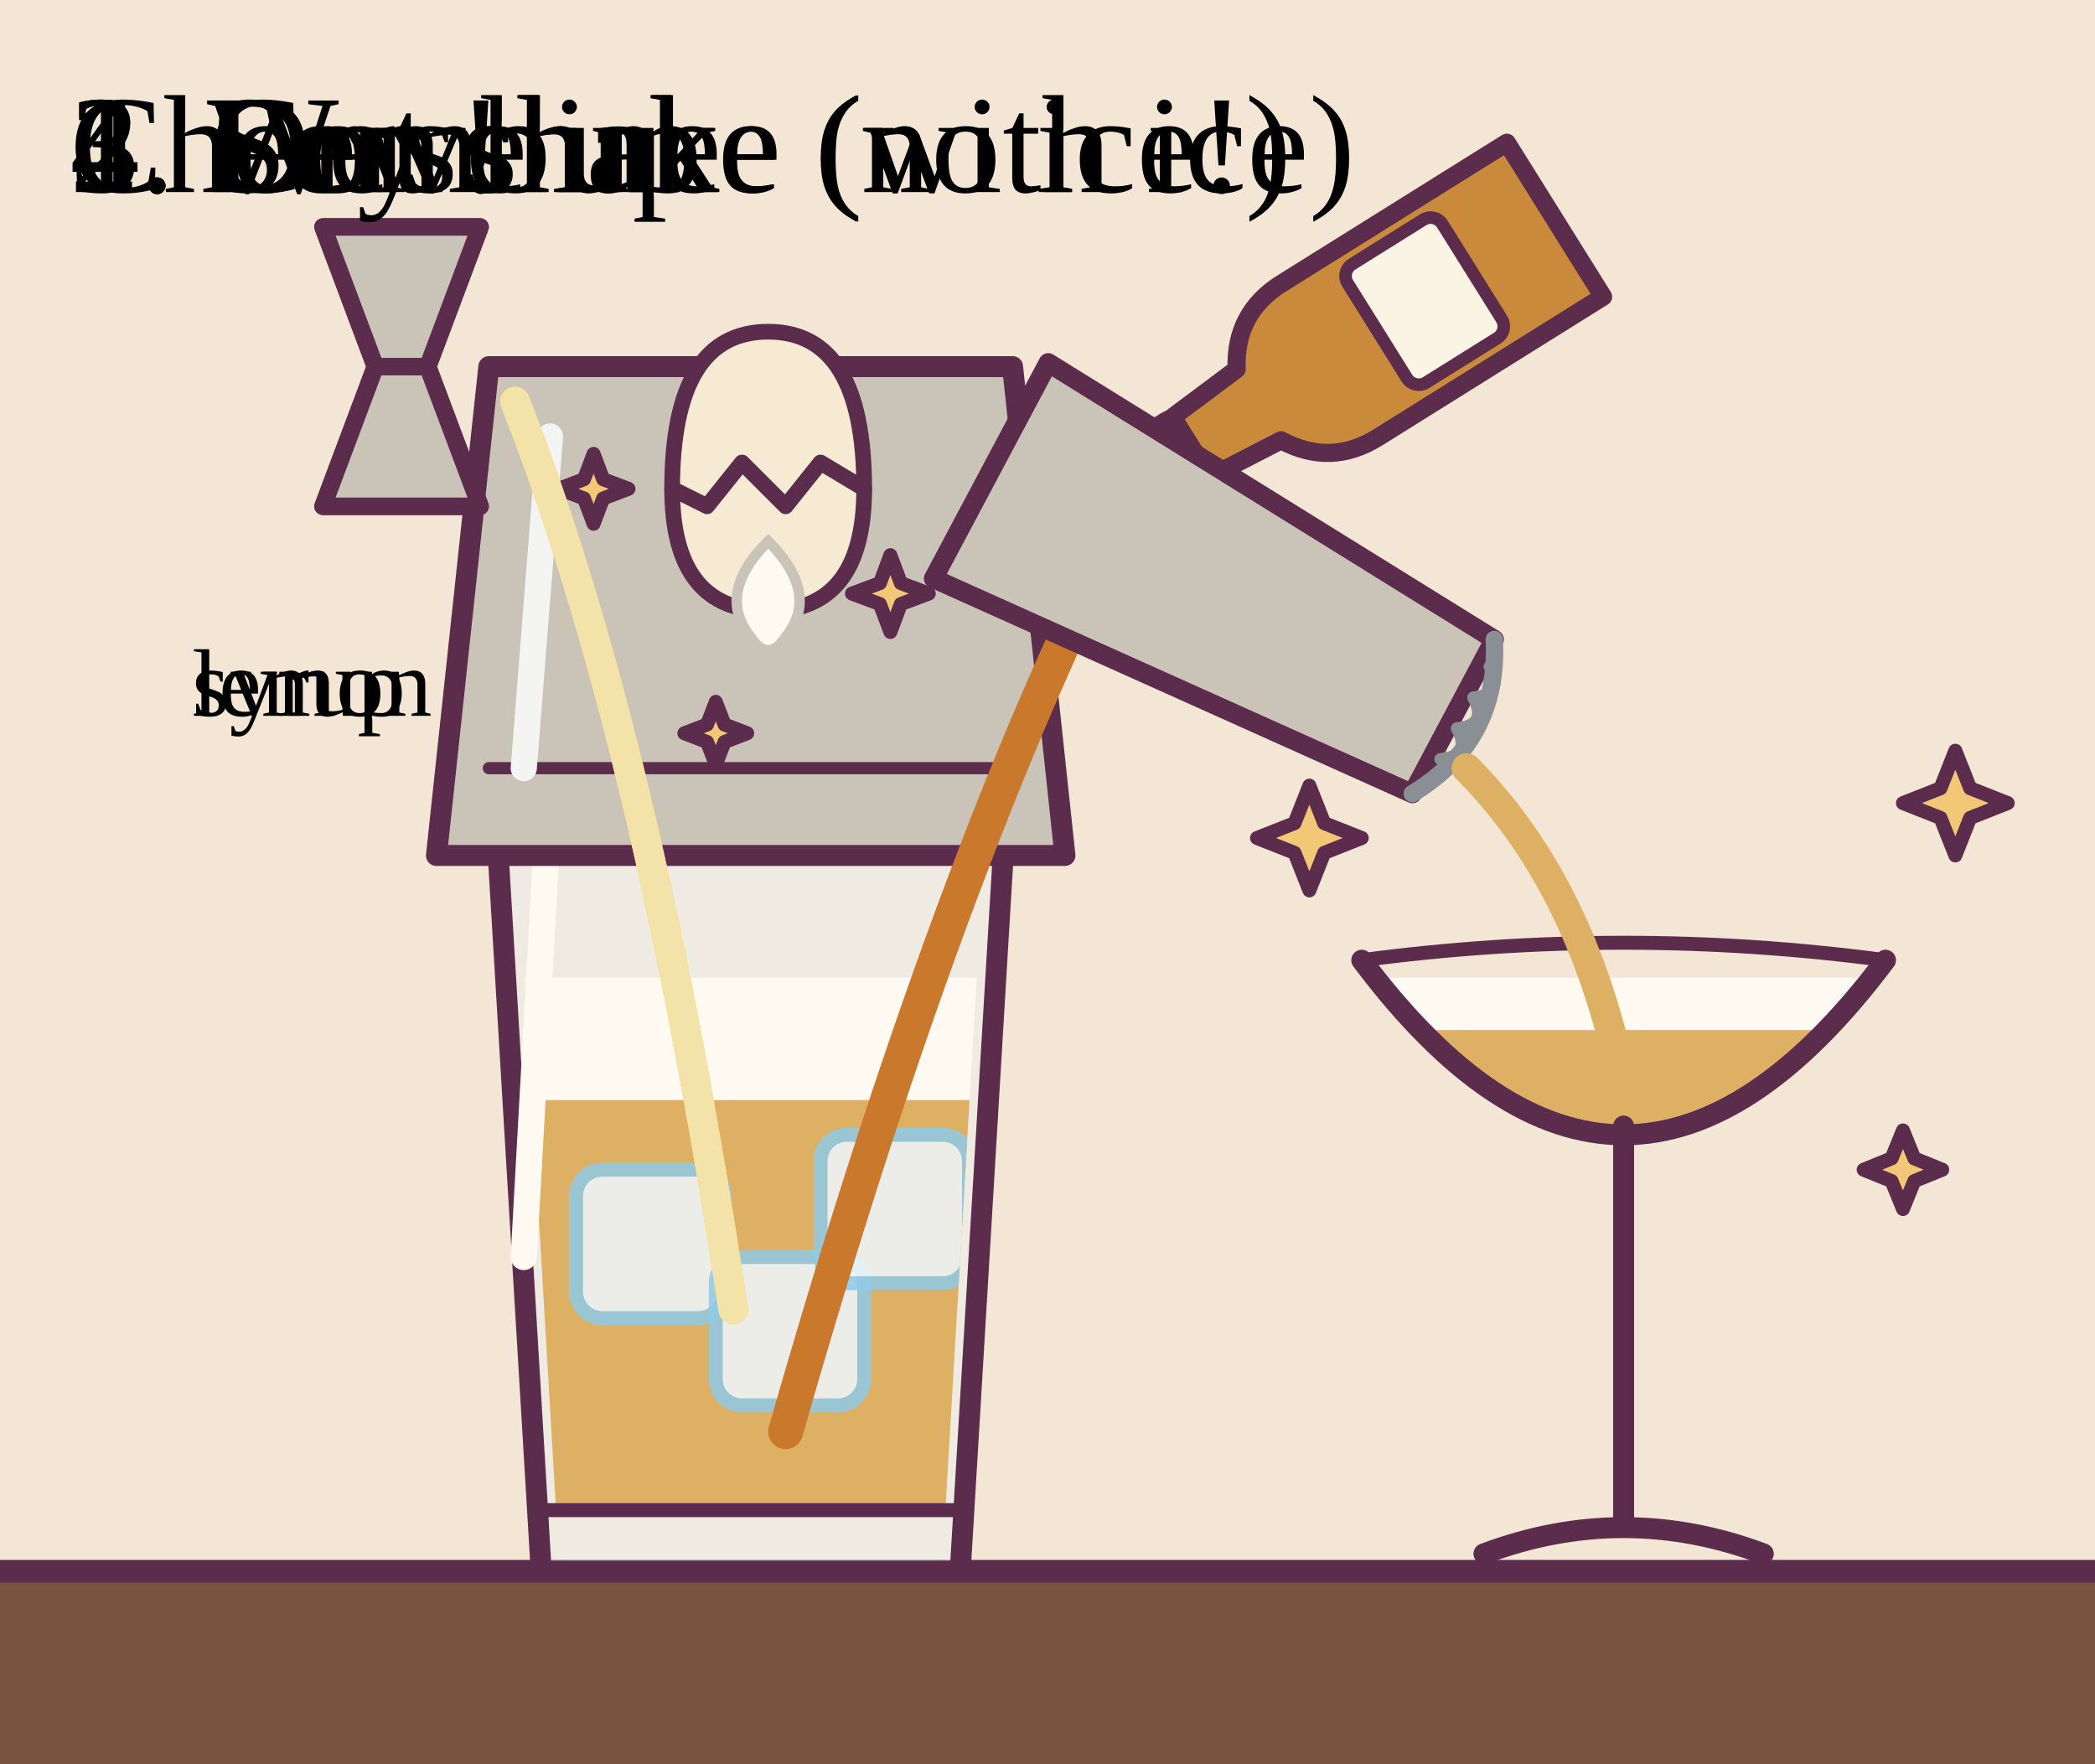
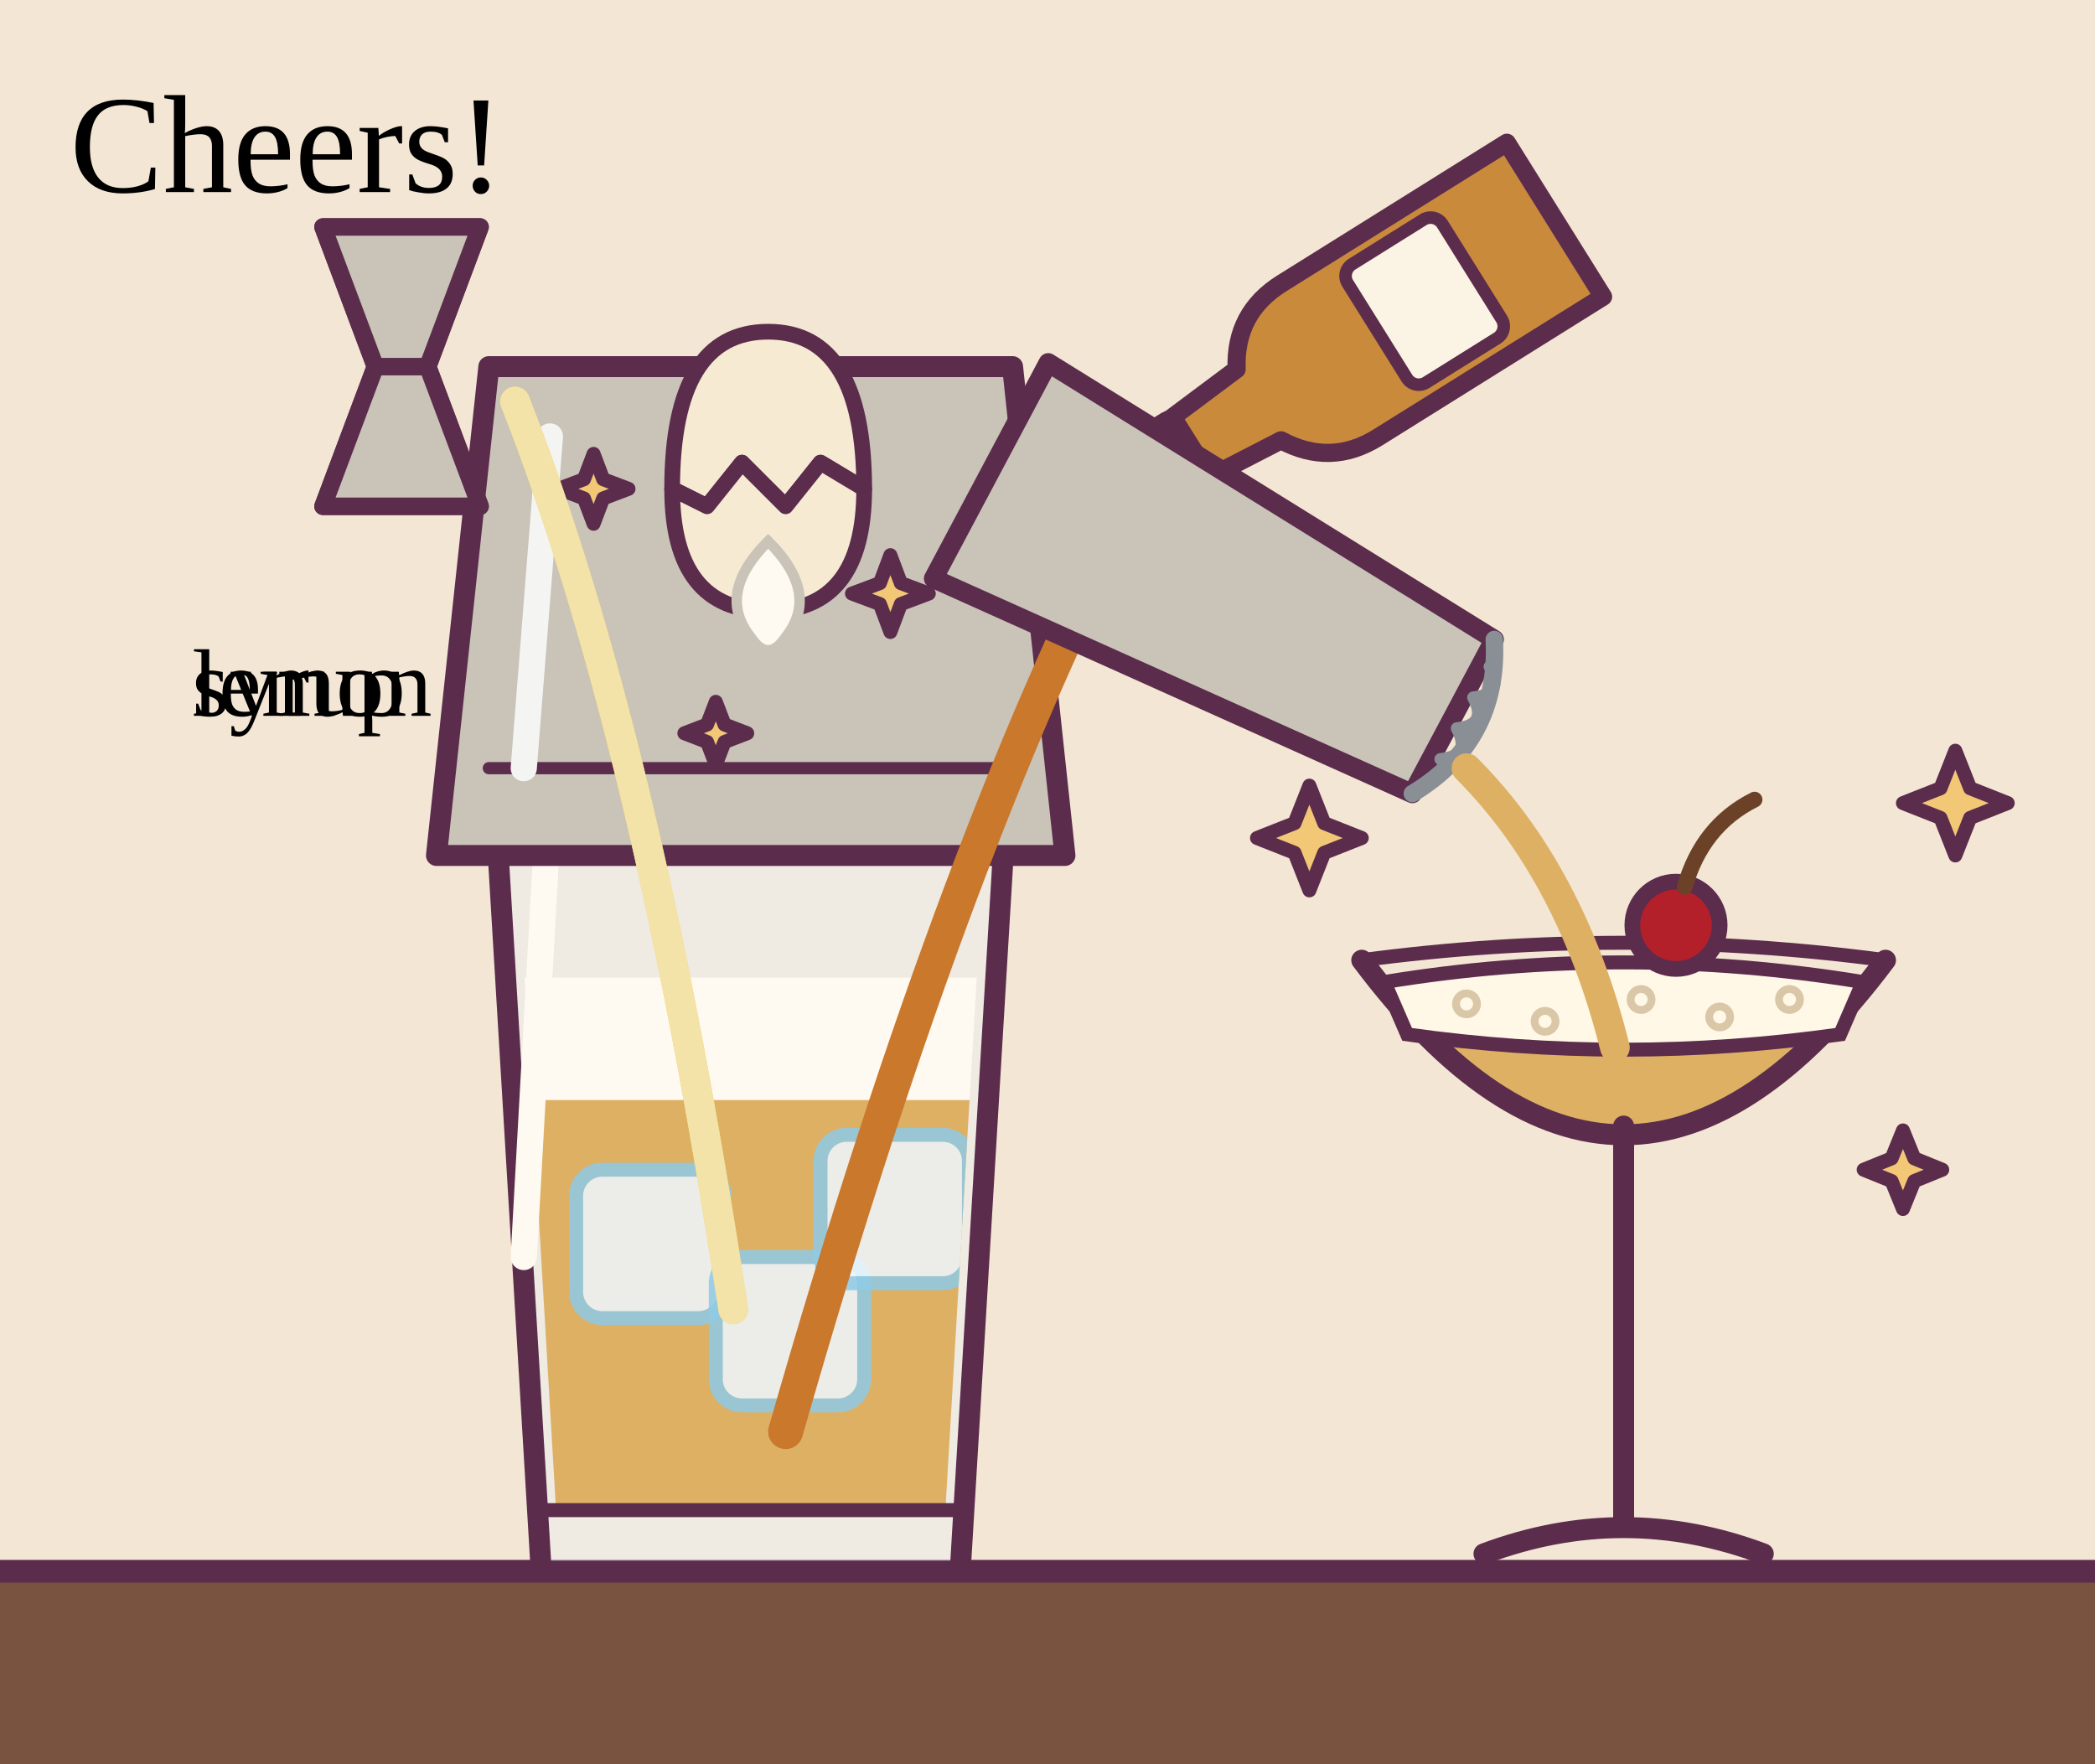
- <svg viewBox="0 0 240 202" role="img" aria-label="A Whiskey Sour, step by step: Maker's Mark, lemon juice, simple syrup and an egg white go into the shaker; a hard dry shake with no ice; a wet shake with ice; then it's strained into a coupe, served up with a nice egg white foam. Cheers!">
+ <svg viewBox="0 0 240 202" role="img" aria-label="A Whiskey Sour, step by step: Maker's Mark, lemon juice, simple syrup and an egg white go into the shaker; a hard dry shake with no ice; a wet shake with ice; then it's strained into a coupe, served up with a nice egg white foam and a cherry. Cheers!">
  <g transform="translate(-104 -16)">
    <defs>
      <clipPath id="ws-inside">
        <path d="M162.4 99 L217.6 99 L212.3 189 L167.7 189Z" />
      </clipPath>
    </defs>
    <g filter="url(#wash)">
      <rect x="0" y="0" width="400" height="236" fill="#f3e6d4" />
      <rect x="0" y="196" width="400" height="40" fill="#7a5340" />
    </g>
    <g filter="url(#crayon)" fill="none" stroke="#5b2c4c" stroke-width="2.6" stroke-linecap="round" stroke-linejoin="round">
      <path d="M0 196 H400" />
    </g>
    <g class="ws-shaker">
      <g class="ws-shake" style="transform-origin:190px 116px">
        <g filter="url(#wash)">
          <path d="M160 96 L220 96 L214 196 L166 196Z" fill="#e7f1fb" opacity=".35" />
        </g>
        <g clip-path="url(#ws-inside)">
          <g filter="url(#wash)">
            <g class="ws-l1" style="transform-origin:190px 189px">
              <rect x="158" y="168" width="64" height="21" fill="#c9782c" />
            </g>
            <g class="ws-l2" style="transform-origin:190px 168px">
              <rect x="158" y="158" width="64" height="10" fill="#f1d75a" />
            </g>
            <g class="ws-l3" style="transform-origin:190px 158px">
              <rect x="158" y="149" width="64" height="9" fill="#f3e3a8" />
            </g>
            <g class="ws-l4" style="transform-origin:190px 149px">
              <rect x="158" y="142" width="64" height="7" fill="#fffaf1" />
            </g>
            <g class="ws-mixed">
              <rect x="158" y="142" width="64" height="47" fill="#ddb064" />
              <rect x="158" y="128" width="64" height="14" fill="#fffaf1" />
            </g>
          </g>
          <g class="ws-ice i0">
            <rect x="170" y="150" width="17" height="17" rx="3" fill="#eef8ff" opacity=".85" stroke="#8ecae6" stroke-width="1.6" />
          </g>
          <g class="ws-ice i1">
            <rect x="186" y="160" width="17" height="17" rx="3" fill="#eef8ff" opacity=".85" stroke="#8ecae6" stroke-width="1.6" />
          </g>
          <g class="ws-ice i2">
            <rect x="198" y="146" width="17" height="17" rx="3" fill="#eef8ff" opacity=".85" stroke="#8ecae6" stroke-width="1.6" />
          </g>
        </g>
        <g filter="url(#crayon)" fill="none" stroke="#5b2c4c" stroke-width="2.6" stroke-linecap="round" stroke-linejoin="round">
          <path d="M160 96 L220 96 L214 196 L166 196Z" stroke-width="2.4" />
          <path d="M166 189 H214" stroke-width="1.6" />
          <path d="M167 106 L164 160" stroke="#fffaf1" stroke-width="3" />
        </g>
        <g class="ws-tin">
          <g filter="url(#wash)">
            <path d="M154 114 L226 114 L220 58 L160 58Z" fill="#c9c3b8" />
          </g>
          <g filter="url(#crayon)" fill="none" stroke="#5b2c4c" stroke-width="2.6" stroke-linecap="round" stroke-linejoin="round">
            <path d="M154 114 L226 114 L220 58 L160 58Z" stroke-width="2.4" />
            <path d="M160 104 H220" stroke-width="1.4" />
            <path d="M167 66 L164 104" stroke="#f4f4f2" stroke-width="3" />
          </g>
          <g class="ws-frost">
            <g class="twinkle" style="transform-origin:172px 72px">
              <path d="M172 68 L173.1 70.9 L176 72 L173.1 73.1 L172 76 L170.9 73.1 L168 72 L170.9 70.9Z" fill="#f2c776" stroke="#5b2c4c" stroke-width="1.6" stroke-linejoin="round" />
            </g>
            <g class="twinkle d2" style="transform-origin:206px 84px">
              <path d="M206 79.6 L207.2 82.8 L210.4 84 L207.2 85.2 L206 88.4 L204.8 85.2 L201.6 84 L204.8 82.8Z" fill="#f2c776" stroke="#5b2c4c" stroke-width="1.6" stroke-linejoin="round" />
            </g>
            <g class="twinkle d3" style="transform-origin:186px 100px">
              <path d="M186 96.4 L187 99 L189.6 100 L187 101 L186 103.6 L185 101 L182.4 100 L185 99Z" fill="#f2c776" stroke="#5b2c4c" stroke-width="1.6" stroke-linejoin="round" />
            </g>
          </g>
        </g>
      </g>
    </g>
    <g class="ws-mm" style="transform-origin:236px 62px">
      <g transform="translate(236 70) rotate(-122)">
        <g transform="translate(0 54.4) scale(0.8 0.8)">
          <g>
            <g filter="url(#wash)">
              <path d="M-13 0 L-13 -38 Q-13 -46 -6 -50 L-5 -62 L5 -62 L6 -50 Q13 -46 13 -38 L13 0Z" fill="#c98a3c" />
              <rect x="-10" y="-30" width="20" height="16" rx="2" fill="#fbf3e3" />
              <rect x="-5.5" y="-68" width="11" height="7" rx="1.5" fill="#7a5f4a" />
            </g>
            <g filter="url(#crayon)" fill="none" stroke="#5b2c4c" stroke-width="2.6" stroke-linecap="round" stroke-linejoin="round">
              <path d="M-13 0 L-13 -38 Q-13 -46 -6 -50 L-5 -62 L5 -62 L6 -50 Q13 -46 13 -38 L13 0Z" />
              <rect x="-10" y="-30" width="20" height="16" rx="2" stroke-width="1.8" />
              <rect x="-5.5" y="-68" width="11" height="7" rx="1.5" stroke-width="1.8" />
            </g>
          </g>
        </g>
      </g>
    </g>
    <g filter="url(#crayon)" fill="none" stroke="#5b2c4c" stroke-width="2.6" stroke-linecap="round" stroke-linejoin="round" class="ws-mm-pour">
      <path d="M235 71 Q214 110 194 180" stroke="#c9782c" stroke-width="4" />
    </g>
    <g class="ws-jig1" style="transform-origin:150px 58px">
      <g transform="translate(150 58)">
        <g filter="url(#wash)">
          <path d="M-9 -16 L9 -16 L3 0 L9 16 L-9 16 L-3 0Z" fill="#c9c3b8" />
        </g>
        <g filter="url(#crayon)" fill="none" stroke="#5b2c4c" stroke-width="2.6" stroke-linecap="round" stroke-linejoin="round">
          <path d="M-9 -16 L9 -16 L3 0 L9 16 L-9 16 L-3 0Z M-3 0 H3" stroke-width="2" />
        </g>
      </g>
    </g>
    <g filter="url(#crayon)" fill="none" stroke="#5b2c4c" stroke-width="2.6" stroke-linecap="round" stroke-linejoin="round" class="ws-pour1">
      <path d="M163 62 Q178 100 188 166" stroke="#f1d75a" stroke-width="3.4" />
    </g>
    <g class="ws-lemon-tag">
      <text class="letter" x="126" y="98" font-size="11">lemon</text>
    </g>
    <g class="ws-jig2" style="transform-origin:150px 58px">
      <g transform="translate(150 58)">
        <g filter="url(#wash)">
          <path d="M-9 -16 L9 -16 L3 0 L9 16 L-9 16 L-3 0Z" fill="#c9c3b8" />
        </g>
        <g filter="url(#crayon)" fill="none" stroke="#5b2c4c" stroke-width="2.6" stroke-linecap="round" stroke-linejoin="round">
          <path d="M-9 -16 L9 -16 L3 0 L9 16 L-9 16 L-3 0Z M-3 0 H3" stroke-width="2" />
        </g>
      </g>
    </g>
    <g filter="url(#crayon)" fill="none" stroke="#5b2c4c" stroke-width="2.6" stroke-linecap="round" stroke-linejoin="round" class="ws-pour2">
      <path d="M163 62 Q178 100 188 166" stroke="#f3e3a8" stroke-width="3.4" />
    </g>
    <g class="ws-syrup-tag">
      <text class="letter" x="126" y="98" font-size="11">syrup</text>
    </g>
    <g class="ws-egg">
      <g class="ws-egg-t" style="transform-origin:192px 72px">
        <g transform="translate(192 72)">
          <g filter="url(#wash)">
            <path d="M-11 0 Q-11 -18 0 -18 Q11 -18 11 0 L6 -3 L2 2 L-3 -3 L-7 2Z" fill="#f6ead2" />
          </g>
          <g filter="url(#crayon)" fill="none" stroke="#5b2c4c" stroke-width="2.6" stroke-linecap="round" stroke-linejoin="round">
            <path d="M-11 0 Q-11 -18 0 -18 Q11 -18 11 0 L6 -3 L2 2 L-3 -3 L-7 2Z" stroke-width="1.8" />
          </g>
        </g>
      </g>
      <g class="ws-egg-b" style="transform-origin:192px 72px">
        <g transform="translate(192 72)">
          <g filter="url(#wash)">
            <path d="M-11 0 Q-11 14 0 14 Q11 14 11 0 L6 -3 L2 2 L-3 -3 L-7 2Z" fill="#f6ead2" />
          </g>
          <g filter="url(#crayon)" fill="none" stroke="#5b2c4c" stroke-width="2.6" stroke-linecap="round" stroke-linejoin="round">
            <path d="M-11 0 Q-11 14 0 14 Q11 14 11 0 L6 -3 L2 2 L-3 -3 L-7 2Z" stroke-width="1.8" />
          </g>
        </g>
      </g>
    </g>
    <g class="ws-white">
      <path d="M192 78 q-6 6 -2 11 q2 3 4 0 q4 -5 -2 -11Z" fill="#fffaf1" stroke="#c9c3b8" stroke-width="1.2" />
    </g>
    <g class="ws-coupe">
      <g filter="url(#wash)">
        <path d="M262 128 Q290 162 318 128Z" fill="#e7f1fb" opacity=".35" />
      </g>
      <clipPath id="ws-bowl">
        <path d="M262 128 Q290 162 318 128Z" />
      </clipPath>
      <g clip-path="url(#ws-bowl)" filter="url(#wash)">
        <g class="ws-c-fill" style="transform-origin:290px 154px">
          <rect x="258" y="128" width="64" height="30" fill="#ddb064" />
        </g>
-         <g class="ws-c-foam">
-           <rect x="258" y="126" width="64" height="8" fill="#fffaf1" />
-         </g>
      </g>
      <g filter="url(#crayon)" fill="none" stroke="#5b2c4c" stroke-width="2.6" stroke-linecap="round" stroke-linejoin="round">
        <path d="M260 126 Q290 166 320 126" stroke-width="2.4" />
        <path d="M260 126 Q290 122 320 126" stroke-width="1.6" />
        <path d="M290 145 V190 M274 194 Q290 188 306 194" stroke-width="2.4" />
      </g>
    </g>
+     <g class="ws-c-foam">
+       <path d="M262.6 128.5 Q290 124 317.4 128.5 L314.8 134.5 Q290 138 265.2 134.5Z" fill="#fff8e6" stroke="#5b2c4c" stroke-width="1.6" />
+       <circle cx="272" cy="131" r="1.2" fill="none" stroke="#d9c7a8" stroke-width=".9" />
+       <circle cx="281" cy="133" r="1.2" fill="none" stroke="#d9c7a8" stroke-width=".9" />
+       <circle cx="292" cy="130.5" r="1.2" fill="none" stroke="#d9c7a8" stroke-width=".9" />
+       <circle cx="301" cy="132.5" r="1.2" fill="none" stroke="#d9c7a8" stroke-width=".9" />
+       <circle cx="309" cy="130.5" r="1.2" fill="none" stroke="#d9c7a8" stroke-width=".9" />
+     </g>
+     <g class="ws-cherry">
+       <g filter="url(#wash)">
+         <circle cx="296" cy="122" r="5" fill="#b3202a" />
+       </g>
+       <g filter="url(#crayon)" fill="none" stroke="#5b2c4c" stroke-width="2.6" stroke-linecap="round" stroke-linejoin="round">
+         <circle cx="296" cy="122" r="5" stroke-width="1.8" />
+         <path d="M297 117.6 q2 -7 8 -10" stroke="#6b4228" stroke-width="1.8" />
+       </g>
+     </g>
    <g class="ws-strain">
      <g transform="translate(244 84) rotate(28)">
        <g filter="url(#wash)">
          <path d="M-30 -14 L30 -10 L30 10 L-30 14Z" fill="#c9c3b8" />
        </g>
        <g filter="url(#crayon)" fill="none" stroke="#5b2c4c" stroke-width="2.6" stroke-linecap="round" stroke-linejoin="round">
          <path d="M-30 -14 L30 -10 L30 10 L-30 14Z" stroke-width="2.2" />
          <path d="M30 -10 Q36 0 30 10" stroke="#8a8f96" stroke-width="2" />
          <path d="M31 -7 q3 2 0 4 q3 2 0 4 q3 2 0 4" stroke="#8a8f96" stroke-width="1.4" />
        </g>
      </g>
    </g>
    <g filter="url(#crayon)" fill="none" stroke="#5b2c4c" stroke-width="2.6" stroke-linecap="round" stroke-linejoin="round" class="ws-strain-pour">
      <path d="M272 104 Q284 116 289 136" stroke="#ddb064" stroke-width="3.4" />
    </g>
    <g class="ws-cheers">
      <g class="twinkle" style="transform-origin:254px 112px">
        <path d="M254 106 L255.7 110.3 L260 112 L255.7 113.7 L254 118 L252.3 113.7 L248 112 L252.3 110.3Z" fill="#f2c776" stroke="#5b2c4c" stroke-width="1.6" stroke-linejoin="round" />
      </g>
      <g class="twinkle d2" style="transform-origin:328px 108px">
        <path d="M328 102 L329.7 106.3 L334 108 L329.7 109.7 L328 114 L326.3 109.7 L322 108 L326.3 106.3Z" fill="#f2c776" stroke="#5b2c4c" stroke-width="1.6" stroke-linejoin="round" />
      </g>
      <g class="twinkle d3" style="transform-origin:322px 150px">
        <path d="M322 145.5 L323.3 148.7 L326.5 150 L323.3 151.3 L322 154.5 L320.7 151.3 L317.5 150 L320.7 148.7Z" fill="#f2c776" stroke="#5b2c4c" stroke-width="1.6" stroke-linejoin="round" />
      </g>
    </g>
-     <text class="letter ws-cap c1" x="112" y="38" font-size="16">1. Combine</text>
-     <text class="letter ws-cap c2" x="112" y="38" font-size="16">2. Dry shake (no ice!)</text>
-     <text class="letter ws-cap c3" x="112" y="38" font-size="16">3. Wet shake (with ice)</text>
-     <text class="letter ws-cap c4" x="112" y="38" font-size="16">4. Serve up</text>
    <text class="letter ws-cap c5" x="112" y="38" font-size="16">Cheers!</text>
  </g>
</svg>
